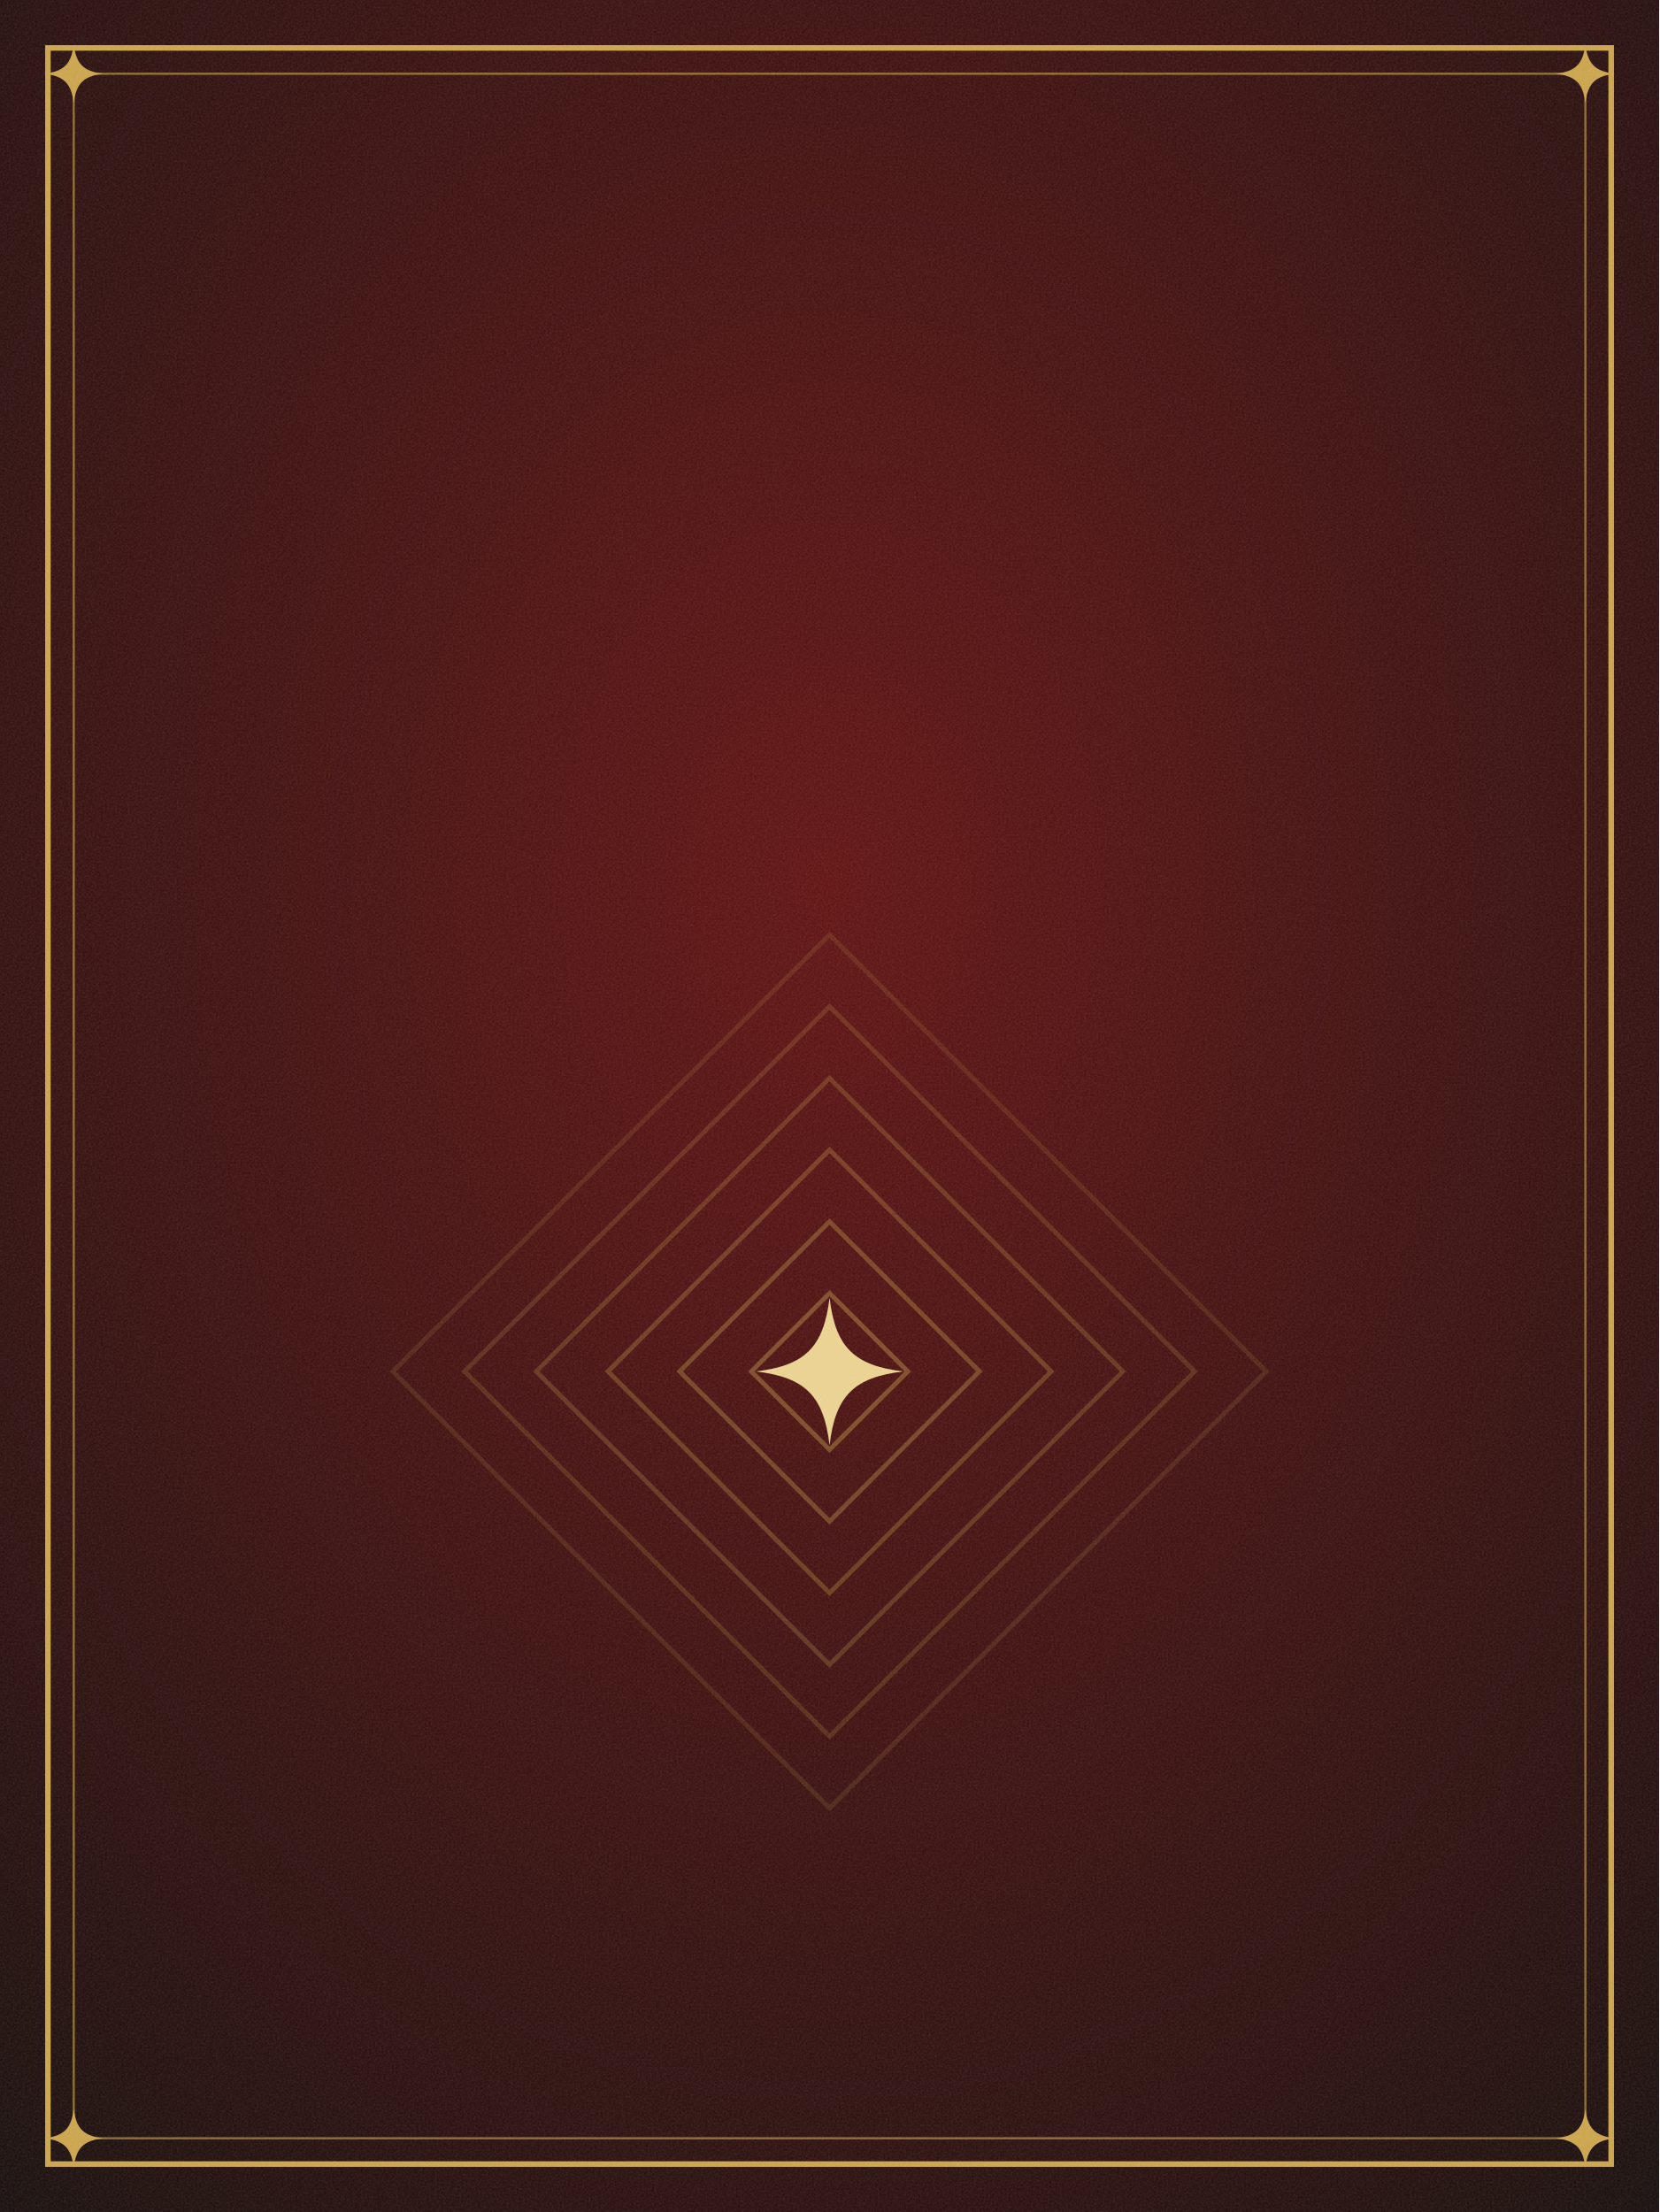
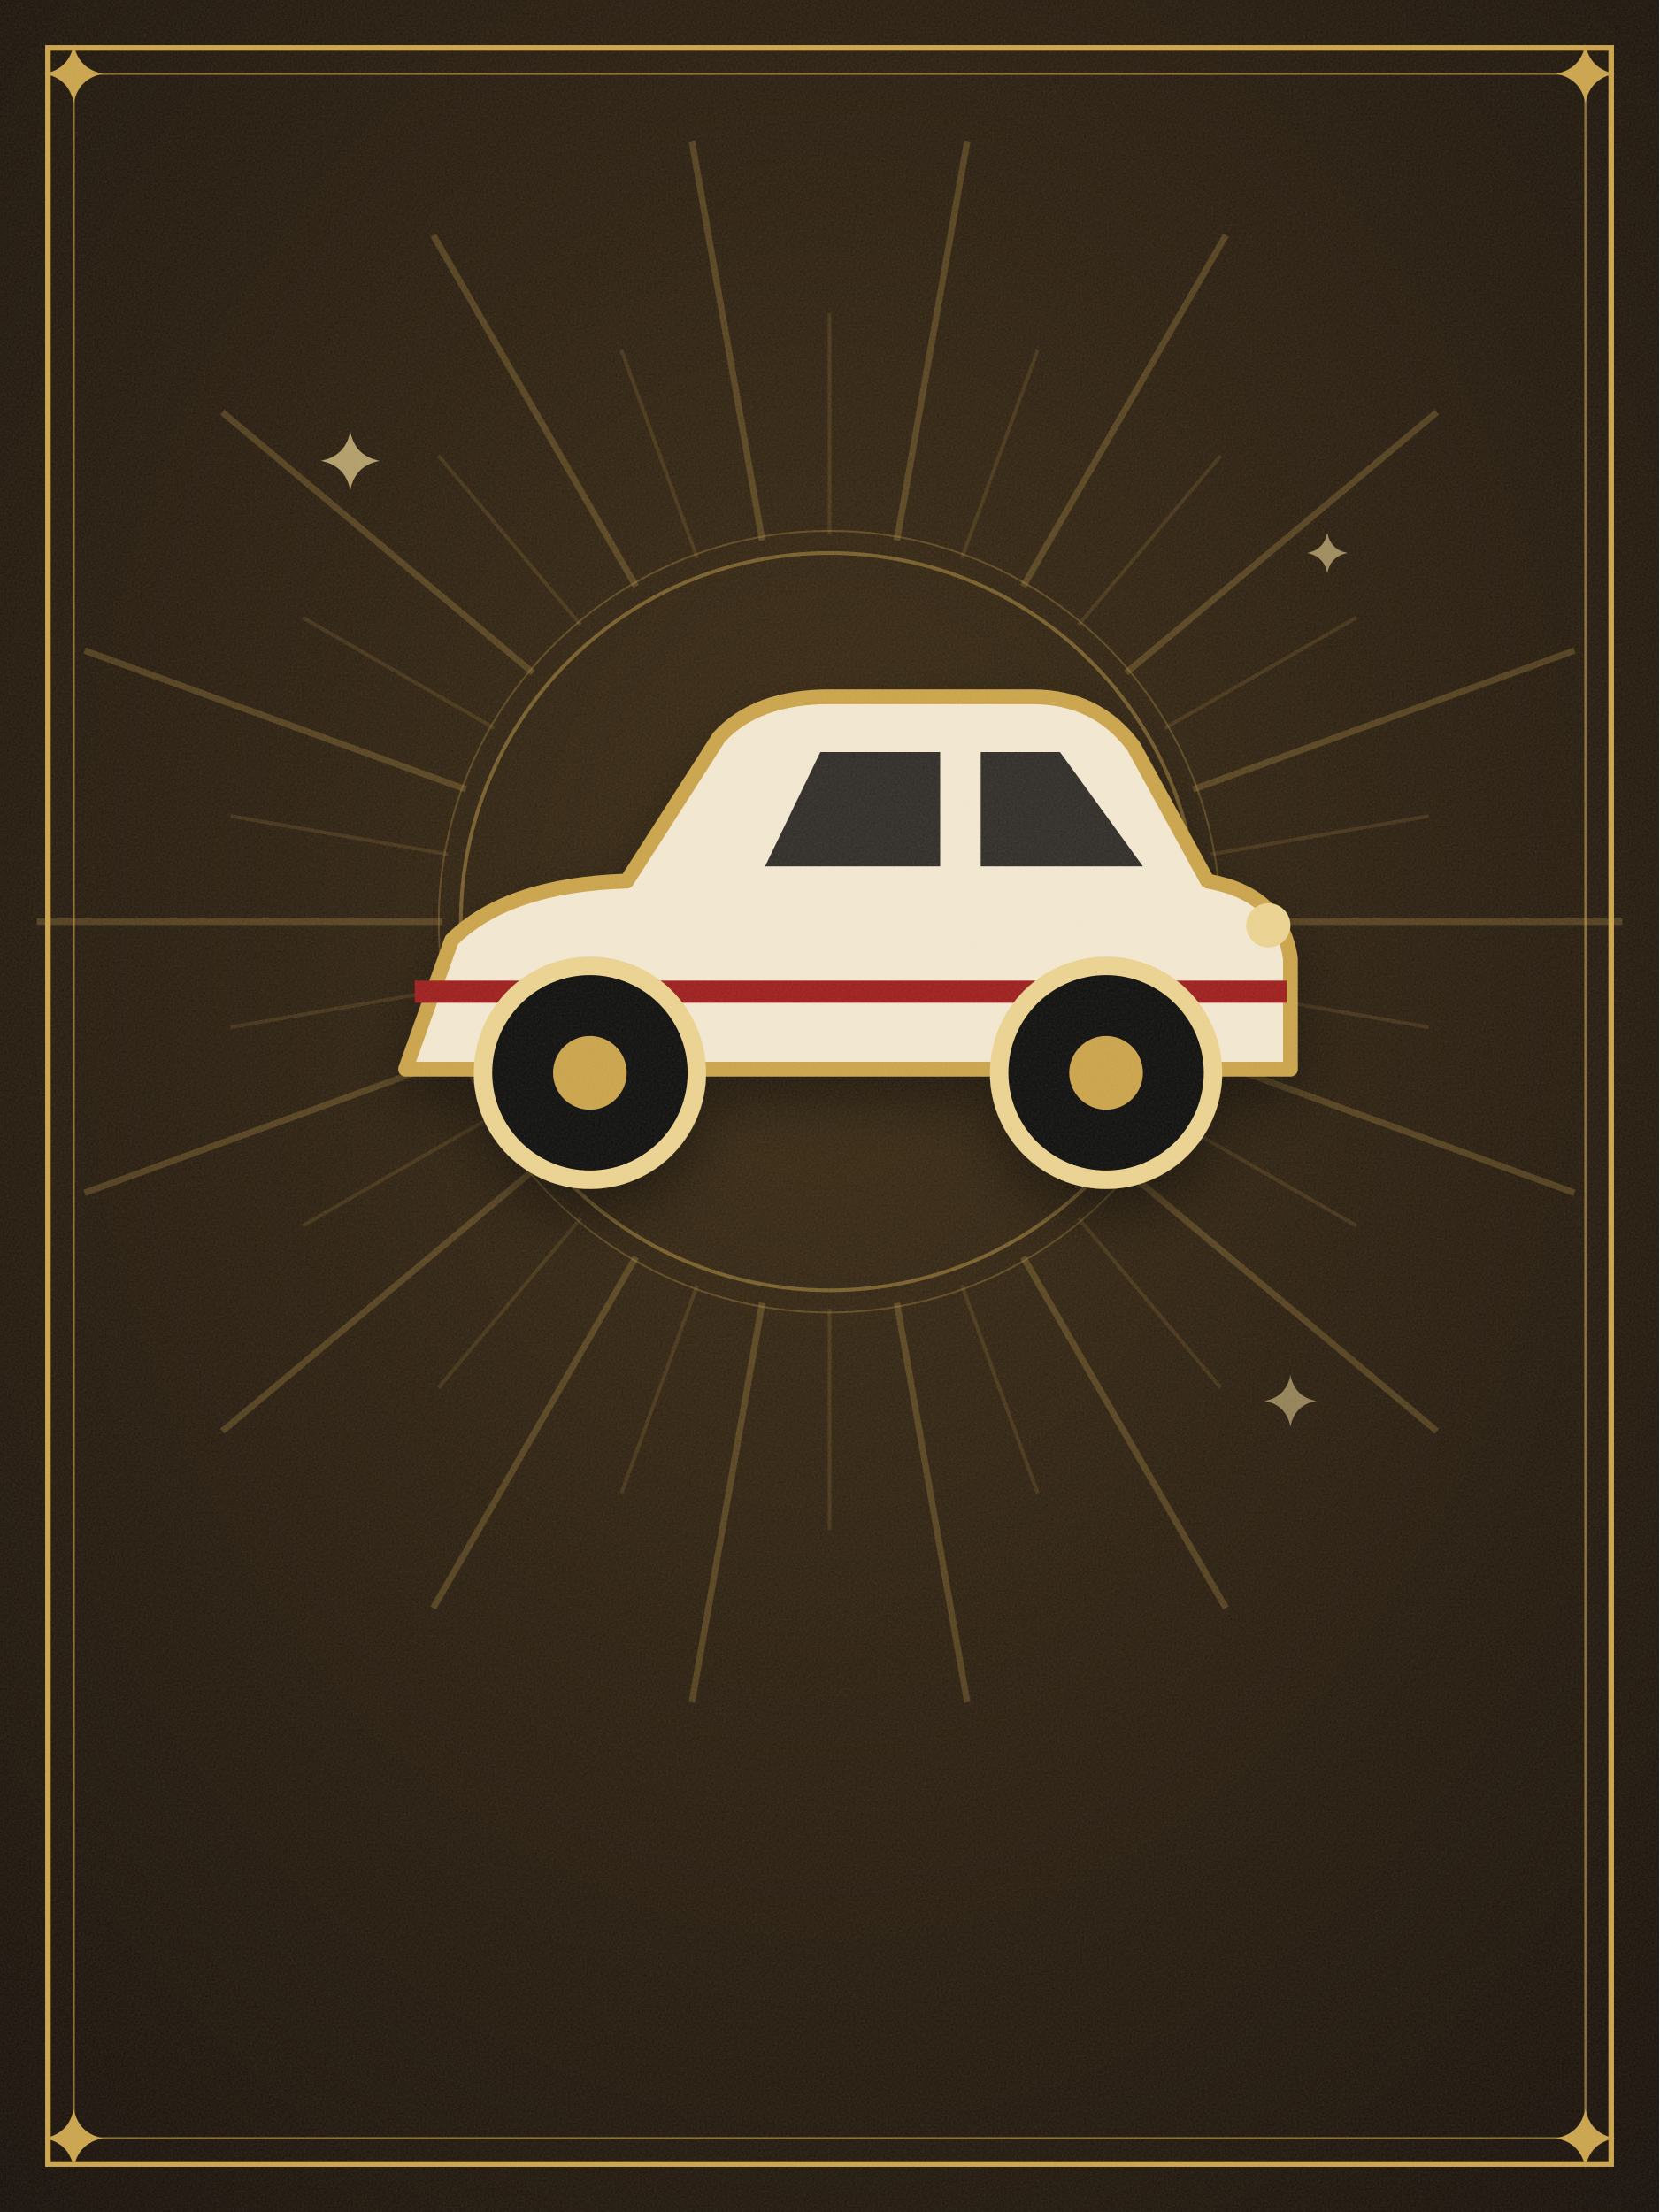
<svg xmlns="http://www.w3.org/2000/svg" viewBox="0 0 900 1200" width="900" height="1200">
  <defs>
-     <radialGradient id="g" cx=".5" cy=".4" r=".85">
-       <stop offset="0" stop-color="#5e0f10" />
-       <stop offset="1" stop-color="#0d0a09" />
+     <radialGradient id="g" cx=".5" cy=".42" r=".8">
+       <stop offset="0" stop-color="#3a2a14" />
+       <stop offset="1" stop-color="#140d08" />
    </radialGradient>
+     <filter id="shadow" x="-20%" y="-20%" width="140%" height="140%">
+       <feDropShadow dx="0" dy="14" stdDeviation="14" flood-color="#000" flood-opacity=".45" />
+     </filter>
    <filter id="n">
      <feTurbulence type="fractalNoise" baseFrequency=".9" numOctaves="3" stitchTiles="stitch" />
-       <feColorMatrix values="0 0 0 0 1 0 0 0 0 .9 0 0 0 0 .75 0 0 0 .12 0" />
+       <feColorMatrix values="0 0 0 0 1 0 0 0 0 .9 0 0 0 0 .75 0 0 0 .1 0" />
    </filter>
  </defs>
  <rect width="900" height="1200" fill="url(#g)" />
-   <rect x="420" y="714" width="60" height="60" fill="none" stroke="#c9a24a" stroke-width="2.5" opacity="0.4" transform="rotate(45 450 744)" />
-   <rect x="392.5" y="686.5" width="115" height="115" fill="none" stroke="#c9a24a" stroke-width="2.5" opacity="0.35" transform="rotate(45 450 744)" />
-   <rect x="365" y="659" width="170" height="170" fill="none" stroke="#c9a24a" stroke-width="2.5" opacity="0.3" transform="rotate(45 450 744)" />
-   <rect x="337.5" y="631.5" width="225" height="225" fill="none" stroke="#c9a24a" stroke-width="2.5" opacity="0.25" transform="rotate(45 450 744)" />
-   <rect x="310" y="604" width="280" height="280" fill="none" stroke="#c9a24a" stroke-width="2.5" opacity="0.2" transform="rotate(45 450 744)" />
-   <rect x="282.5" y="576.5" width="335" height="335" fill="none" stroke="#c9a24a" stroke-width="2.5" opacity="0.15" transform="rotate(45 450 744)" />
-   <path d="M450 704 C453.2 730.8 463.2 740.8 490 744 C463.2 747.2 453.2 757.2 450 784 C446.8 757.2 436.8 747.2 410 744 C436.8 740.8 446.8 730.8 450 704 Z" fill="#e9d18f" opacity="1" />
+   <line x1="660.0" y1="500.0" x2="880.0" y2="500.0" stroke="#c9a24a" stroke-width="3.5" opacity="0.26" />
+   <line x1="656.8" y1="536.5" x2="775.0" y2="557.3" stroke="#c9a24a" stroke-width="2" opacity="0.16" />
+   <line x1="647.3" y1="571.8" x2="854.1" y2="647.1" stroke="#c9a24a" stroke-width="3.5" opacity="0.26" />
+   <line x1="631.9" y1="605.0" x2="735.8" y2="665.0" stroke="#c9a24a" stroke-width="2" opacity="0.16" />
+   <line x1="610.9" y1="635.0" x2="779.4" y2="776.4" stroke="#c9a24a" stroke-width="3.5" opacity="0.26" />
+   <line x1="585.0" y1="660.9" x2="662.1" y2="752.8" stroke="#c9a24a" stroke-width="2" opacity="0.16" />
+   <line x1="555.0" y1="681.9" x2="665.0" y2="872.4" stroke="#c9a24a" stroke-width="3.5" opacity="0.26" />
+   <line x1="521.8" y1="697.3" x2="562.9" y2="810.1" stroke="#c9a24a" stroke-width="2" opacity="0.16" />
+   <line x1="486.5" y1="706.8" x2="524.7" y2="923.5" stroke="#c9a24a" stroke-width="3.5" opacity="0.26" />
+   <line x1="450.0" y1="710.0" x2="450.0" y2="830.0" stroke="#c9a24a" stroke-width="2" opacity="0.16" />
+   <line x1="413.5" y1="706.8" x2="375.3" y2="923.5" stroke="#c9a24a" stroke-width="3.5" opacity="0.26" />
+   <line x1="378.2" y1="697.3" x2="337.1" y2="810.1" stroke="#c9a24a" stroke-width="2" opacity="0.16" />
+   <line x1="345.0" y1="681.9" x2="235.0" y2="872.4" stroke="#c9a24a" stroke-width="3.5" opacity="0.26" />
+   <line x1="315.0" y1="660.9" x2="237.9" y2="752.8" stroke="#c9a24a" stroke-width="2" opacity="0.16" />
+   <line x1="289.1" y1="635.0" x2="120.6" y2="776.4" stroke="#c9a24a" stroke-width="3.5" opacity="0.26" />
+   <line x1="268.1" y1="605.0" x2="164.2" y2="665.0" stroke="#c9a24a" stroke-width="2" opacity="0.16" />
+   <line x1="252.7" y1="571.8" x2="45.9" y2="647.1" stroke="#c9a24a" stroke-width="3.5" opacity="0.26" />
+   <line x1="243.2" y1="536.5" x2="125.0" y2="557.3" stroke="#c9a24a" stroke-width="2" opacity="0.16" />
+   <line x1="240.0" y1="500.0" x2="20.0" y2="500.0" stroke="#c9a24a" stroke-width="3.5" opacity="0.26" />
+   <line x1="243.2" y1="463.5" x2="125.0" y2="442.7" stroke="#c9a24a" stroke-width="2" opacity="0.16" />
+   <line x1="252.7" y1="428.2" x2="45.9" y2="352.9" stroke="#c9a24a" stroke-width="3.5" opacity="0.26" />
+   <line x1="268.1" y1="395.0" x2="164.2" y2="335.0" stroke="#c9a24a" stroke-width="2" opacity="0.16" />
+   <line x1="289.1" y1="365.0" x2="120.6" y2="223.6" stroke="#c9a24a" stroke-width="3.5" opacity="0.26" />
+   <line x1="315.0" y1="339.1" x2="237.9" y2="247.2" stroke="#c9a24a" stroke-width="2" opacity="0.16" />
+   <line x1="345.0" y1="318.1" x2="235.0" y2="127.6" stroke="#c9a24a" stroke-width="3.5" opacity="0.26" />
+   <line x1="378.2" y1="302.7" x2="337.1" y2="189.9" stroke="#c9a24a" stroke-width="2" opacity="0.16" />
+   <line x1="413.5" y1="293.2" x2="375.3" y2="76.5" stroke="#c9a24a" stroke-width="3.5" opacity="0.26" />
+   <line x1="450.0" y1="290.0" x2="450.0" y2="170.0" stroke="#c9a24a" stroke-width="2" opacity="0.16" />
+   <line x1="486.5" y1="293.2" x2="524.7" y2="76.5" stroke="#c9a24a" stroke-width="3.5" opacity="0.26" />
+   <line x1="521.8" y1="302.7" x2="562.9" y2="189.9" stroke="#c9a24a" stroke-width="2" opacity="0.16" />
+   <line x1="555.0" y1="318.1" x2="665.0" y2="127.6" stroke="#c9a24a" stroke-width="3.5" opacity="0.26" />
+   <line x1="585.0" y1="339.1" x2="662.1" y2="247.2" stroke="#c9a24a" stroke-width="2" opacity="0.16" />
+   <line x1="610.9" y1="365.0" x2="779.4" y2="223.6" stroke="#c9a24a" stroke-width="3.5" opacity="0.26" />
+   <line x1="631.9" y1="395.0" x2="735.8" y2="335.0" stroke="#c9a24a" stroke-width="2" opacity="0.16" />
+   <line x1="647.3" y1="428.2" x2="854.1" y2="352.9" stroke="#c9a24a" stroke-width="3.5" opacity="0.26" />
+   <line x1="656.8" y1="463.5" x2="775.0" y2="442.7" stroke="#c9a24a" stroke-width="2" opacity="0.16" />
+   <circle cx="450" cy="500" r="200" fill="none" stroke="#c9a24a" stroke-width="2" opacity=".45" />
+   <circle cx="450" cy="500" r="212" fill="none" stroke="#c9a24a" stroke-width="1" opacity=".3" />
+   <g filter="url(#shadow)">
+     <path d="M220 580L245 510Q275 480 340 478L390 400Q410 378 450 378L560 378Q595 378 615 405L655 478Q695 485 700 520L700 580Z" fill="#f1e6cf" stroke="#c9a24a" stroke-width="8" stroke-linejoin="round" />
+     <path d="M415 470L445 408L510 408L510 470Z" fill="#0d0a09" opacity=".85" />
+     <path d="M532 470L532 408L575 408L620 470Z" fill="#0d0a09" opacity=".85" />
+     <path d="M225 538H698" stroke="#9b1c1c" stroke-width="12" />
+     <circle cx="688" cy="502" r="12" fill="#e9d18f" />
+     <circle cx="320" cy="582" r="58" fill="#0d0a09" stroke="#e9d18f" stroke-width="10" />
+     <circle cx="320" cy="582" r="20" fill="#c9a24a" />
+     <circle cx="600" cy="582" r="58" fill="#0d0a09" stroke="#e9d18f" stroke-width="10" />
+     <circle cx="600" cy="582" r="20" fill="#c9a24a" />
+   </g>
+   <path d="M190 234Q192.56 247.44 206 250Q192.56 252.56 190 266Q187.44 252.56 174 250Q187.44 247.44 190 234Z" fill="#e9d18f" opacity="0.7" />
+   <path d="M720 289Q721.76 298.24 731 300Q721.76 301.76 720 311Q718.24 301.76 709 300Q718.24 298.24 720 289Z" fill="#e9d18f" opacity="0.6" />
+   <path d="M700 746Q702.24 757.76 714 760Q702.24 762.24 700 774Q697.76 762.24 686 760Q697.76 757.76 700 746Z" fill="#e9d18f" opacity="0.55" />
  <rect x="26" y="26" width="848" height="1148" fill="none" stroke="#c9a24a" stroke-width="3" />
  <rect x="40" y="40" width="820" height="1120" fill="none" stroke="#c9a24a" stroke-width="1.2" opacity=".6" />
-   <path d="M40 24 C41.28 34.72 45.28 38.72 56 40 C45.28 41.28 41.28 45.28 40 56 C38.72 45.28 34.72 41.28 24 40 C34.72 38.72 38.72 34.72 40 24 Z" fill="#c9a24a" opacity="1" />
-   <path d="M860 24 C861.28 34.72 865.28 38.72 876 40 C865.28 41.28 861.28 45.28 860 56 C858.72 45.28 854.72 41.28 844 40 C854.72 38.72 858.72 34.72 860 24 Z" fill="#c9a24a" opacity="1" />
-   <path d="M40 1144 C41.28 1154.72 45.28 1158.72 56 1160 C45.28 1161.28 41.28 1165.28 40 1176 C38.72 1165.28 34.72 1161.28 24 1160 C34.72 1158.72 38.72 1154.72 40 1144 Z" fill="#c9a24a" opacity="1" />
-   <path d="M860 1144 C861.28 1154.72 865.28 1158.72 876 1160 C865.28 1161.28 861.28 1165.28 860 1176 C858.72 1165.28 854.72 1161.28 844 1160 C854.72 1158.72 858.72 1154.72 860 1144 Z" fill="#c9a24a" opacity="1" />
+   <path d="M40 24Q42.56 37.44 56 40Q42.56 42.56 40 56Q37.44 42.56 24 40Q37.44 37.44 40 24Z" fill="#c9a24a" opacity="1" />
+   <path d="M860 24Q862.56 37.44 876 40Q862.56 42.56 860 56Q857.44 42.56 844 40Q857.44 37.44 860 24Z" fill="#c9a24a" opacity="1" />
+   <path d="M40 1144Q42.56 1157.44 56 1160Q42.56 1162.56 40 1176Q37.44 1162.56 24 1160Q37.44 1157.44 40 1144Z" fill="#c9a24a" opacity="1" />
+   <path d="M860 1144Q862.56 1157.44 876 1160Q862.56 1162.56 860 1176Q857.44 1162.56 844 1160Q857.44 1157.44 860 1144Z" fill="#c9a24a" opacity="1" />
  <rect width="900" height="1200" filter="url(#n)" />
</svg>
